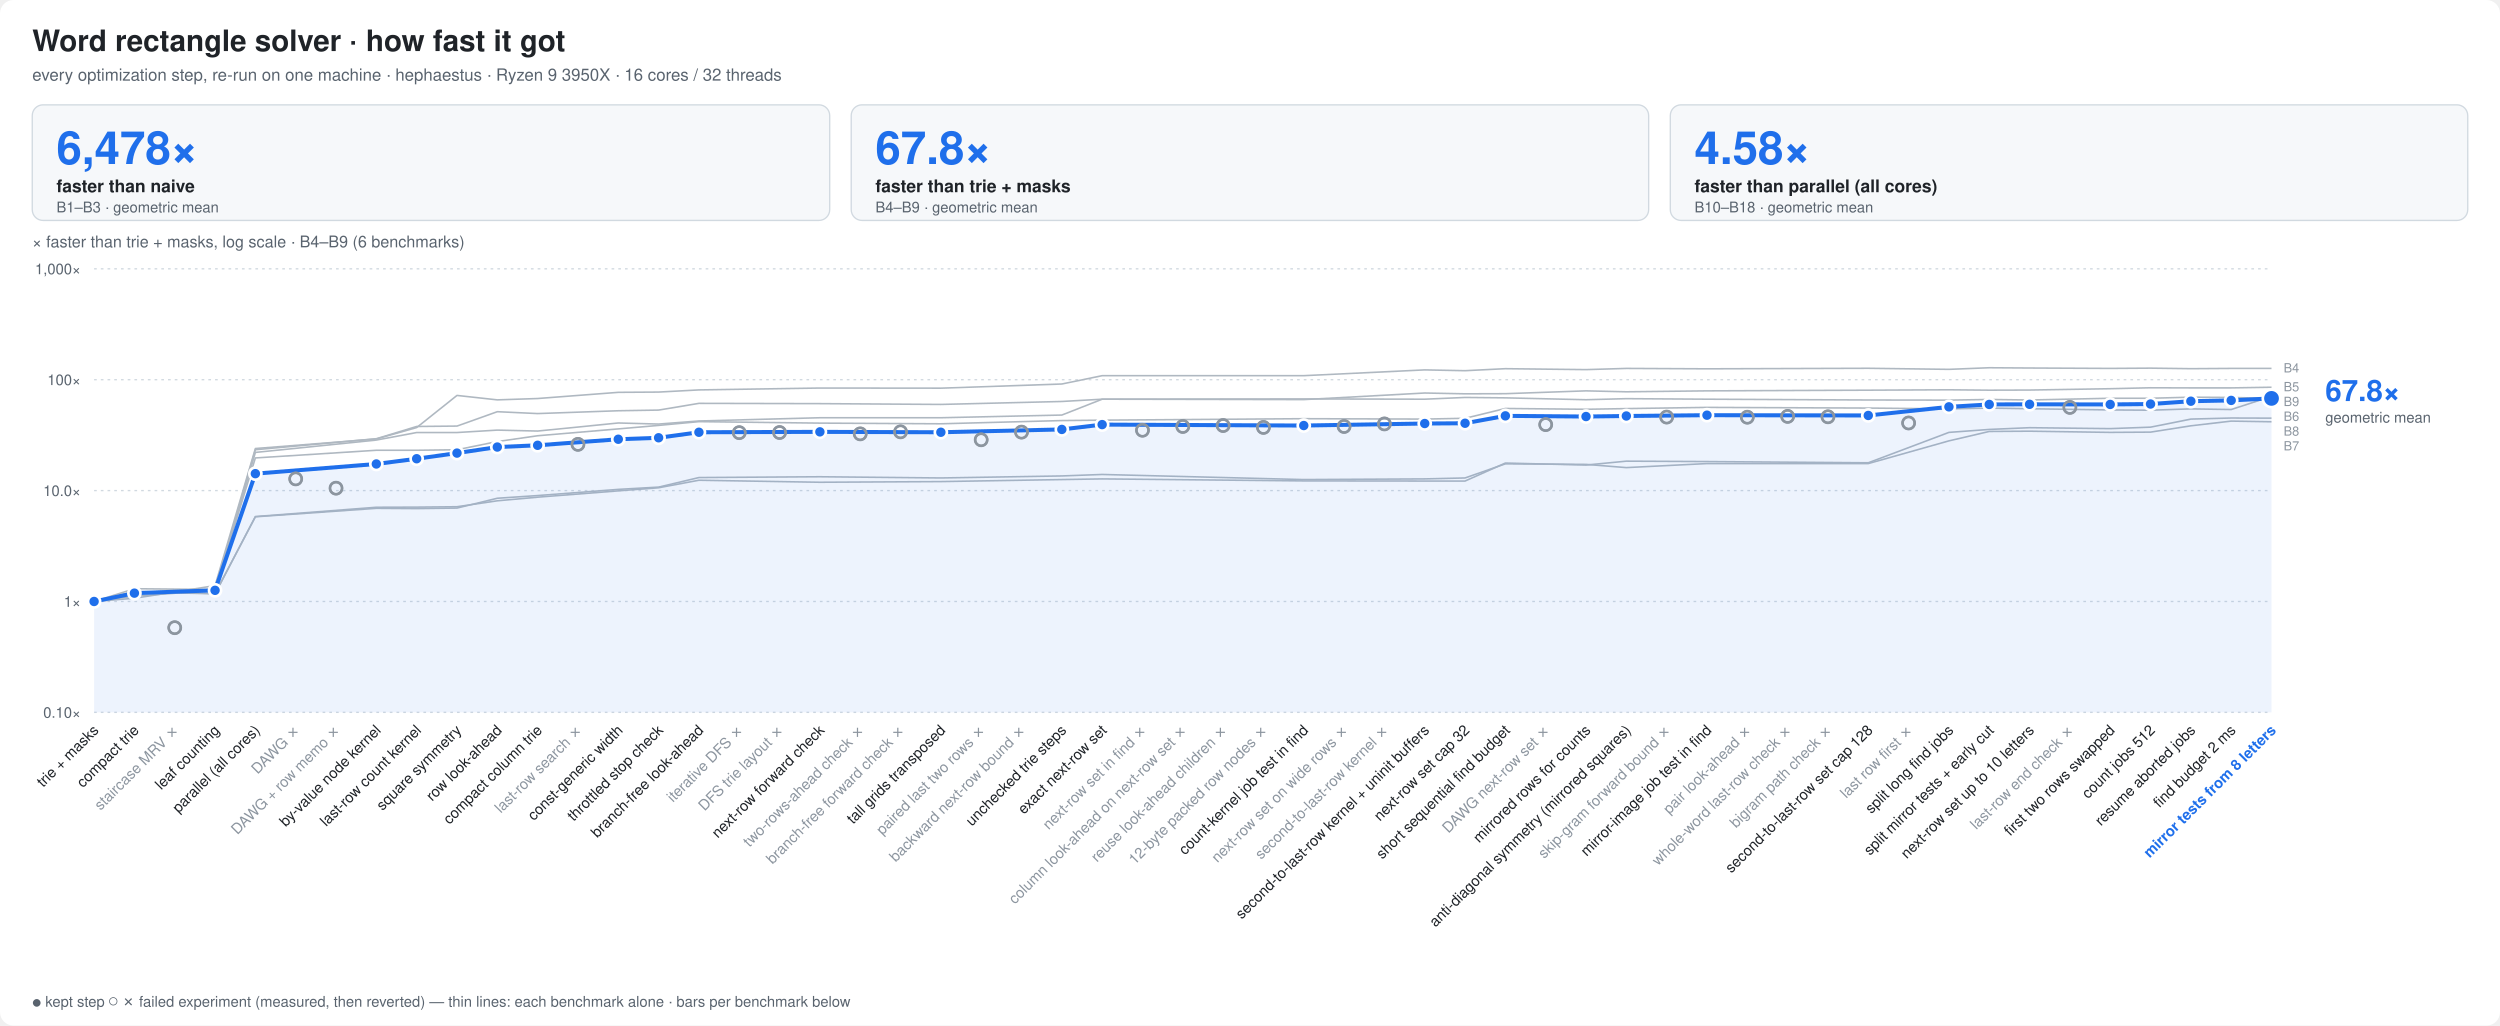
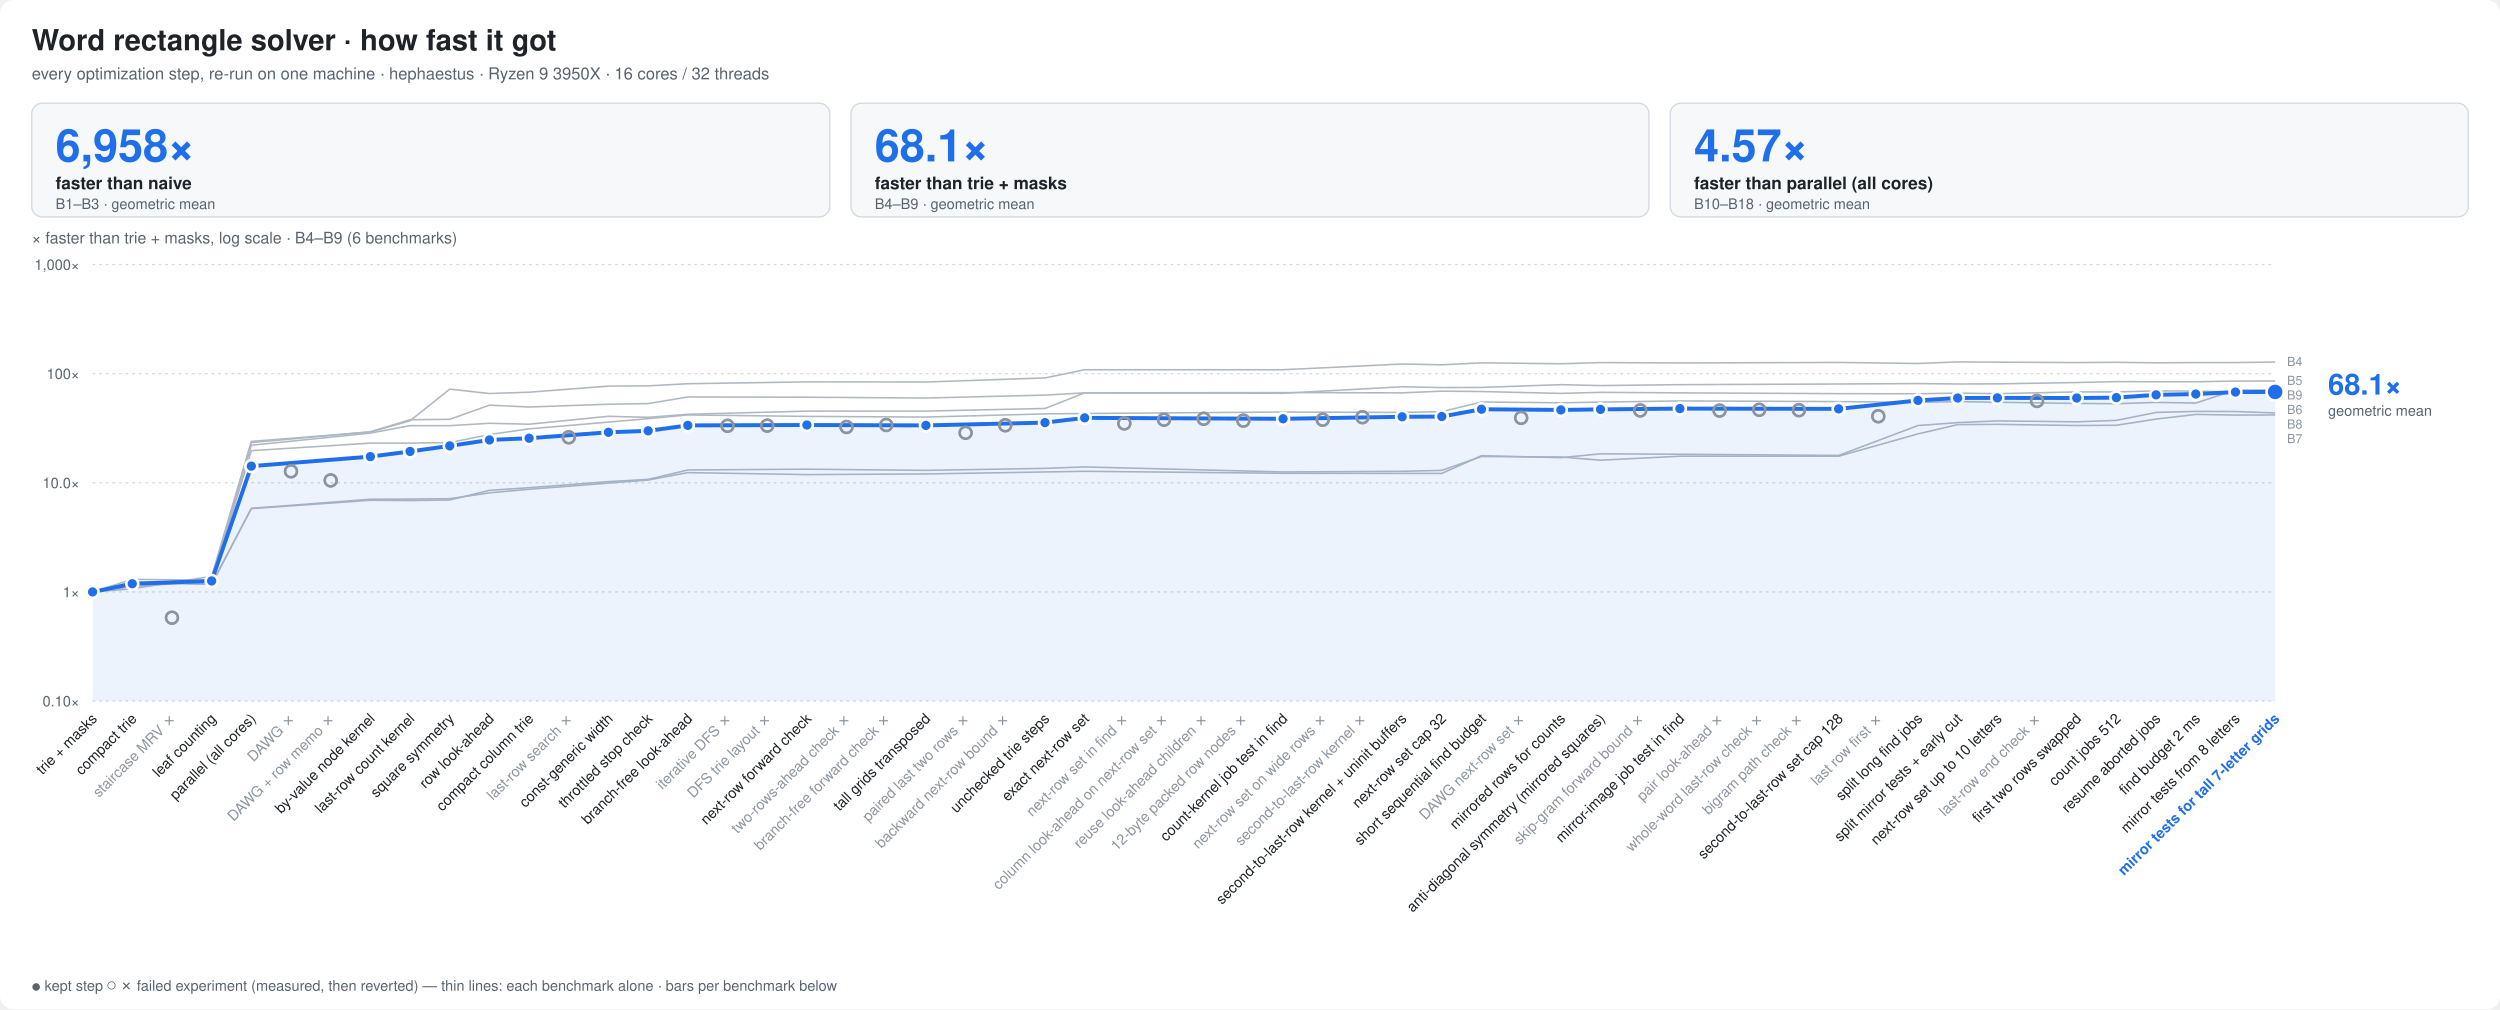
- <svg xmlns="http://www.w3.org/2000/svg" width="1860" height="763" viewBox="0 0 1860 763" font-family="ui-sans-serif,-apple-system,Segoe UI,Helvetica,Arial,sans-serif">
+ <svg xmlns="http://www.w3.org/2000/svg" width="1890" height="763" viewBox="0 0 1890 763" font-family="ui-sans-serif,-apple-system,Segoe UI,Helvetica,Arial,sans-serif">
  <style>
  .bg{fill:#ffffff} .t{fill:#1f2328} .m{fill:#59636e} .g{stroke:#d1d9e0}
  .bar{fill:#8fb8de} .best{fill:#1f6feb} .x{fill:#1a7f37;font-weight:600}
  .fail{fill:url(#hatch)} .hs{stroke:#afb8c1} .hb{fill:#eaeef2} .f{fill:#cf222e;font-weight:600}
  .ft{fill:#8c959f} .cur{fill:#1f6feb;font-weight:700}
  .ln{stroke:#1f6feb;fill:none} .lnf{fill:#1f6feb} .ctx{stroke:#afb8c1;fill:none} .ring{stroke:#ffffff}
  .fx{stroke:#8c959f;fill:none} .area{fill:#1f6feb;fill-opacity:.08} .tile{fill:#f6f8fa;stroke:#d1d9e0}
  .big{fill:#1f6feb;font-weight:800}
  .s2{stroke:#eb6834;fill:none} .s2f{fill:#eb6834} .s3{stroke:#1baf7a;fill:none} .s3f{fill:#1baf7a}
  @media (prefers-color-scheme: dark){
    .s2{stroke:#d95926} .s2f{fill:#d95926} .s3{stroke:#199e70} .s3f{fill:#199e70}
    .bg{fill:#0d1117} .t{fill:#e6edf3} .m{fill:#9198a1} .g{stroke:#30363d}
    .bar{fill:#2f5f8f} .best{fill:#4493f8} .x{fill:#3fb950}
    .hs{stroke:#484f58} .hb{fill:#21262d} .f{fill:#f85149} .ft{fill:#6e7681} .cur{fill:#4493f8}
    .ln{stroke:#4493f8} .lnf{fill:#4493f8} .ctx{stroke:#484f58} .ring{stroke:#0d1117}
    .fx{stroke:#6e7681} .area{fill:#4493f8;fill-opacity:.10} .tile{fill:#161b22;stroke:#30363d} .big{fill:#4493f8}
  }
</style>
-   <rect class="bg" width="1860" height="763" rx="10" />
+   <rect class="bg" width="1890" height="763" rx="10" />
  <text class="t" x="24" y="38" font-size="22" font-weight="800">Word rectangle solver · how fast it got</text>
  <text class="m" x="24" y="60" font-size="12.5">every optimization step, re-run on one machine · hephaestus · Ryzen 9 3950X · 16 cores / 32 threads</text>
-   <rect class="tile" x="24.0" y="78" width="593.3" height="86" rx="8" />
-   <text class="big" x="42.0" y="122" font-size="34">6,478×</text>
+   <rect class="tile" x="24.0" y="78" width="603.3" height="86" rx="8" />
+   <text class="big" x="42.0" y="122" font-size="34">6,958×</text>
  <text class="t" x="42.0" y="143" font-size="13" font-weight="600">faster than naive</text>
  <text class="m" x="42.0" y="158" font-size="11">B1–B3 · geometric mean</text>
-   <rect class="tile" x="633.3" y="78" width="593.3" height="86" rx="8" />
-   <text class="big" x="651.3" y="122" font-size="34">67.8×</text>
-   <text class="t" x="651.3" y="143" font-size="13" font-weight="600">faster than trie + masks</text>
-   <text class="m" x="651.3" y="158" font-size="11">B4–B9 · geometric mean</text>
-   <rect class="tile" x="1242.7" y="78" width="593.3" height="86" rx="8" />
-   <text class="big" x="1260.7" y="122" font-size="34">4.58×</text>
-   <text class="t" x="1260.7" y="143" font-size="13" font-weight="600">faster than parallel (all cores)</text>
-   <text class="m" x="1260.7" y="158" font-size="11">B10–B18 · geometric mean</text>
-   <line class="g" x1="70" x2="1690" y1="530.0" y2="530.0" stroke-dasharray="2 3" />
+   <rect class="tile" x="643.3" y="78" width="603.3" height="86" rx="8" />
+   <text class="big" x="661.3" y="122" font-size="34">68.1×</text>
+   <text class="t" x="661.3" y="143" font-size="13" font-weight="600">faster than trie + masks</text>
+   <text class="m" x="661.3" y="158" font-size="11">B4–B9 · geometric mean</text>
+   <rect class="tile" x="1262.7" y="78" width="603.3" height="86" rx="8" />
+   <text class="big" x="1280.7" y="122" font-size="34">4.57×</text>
+   <text class="t" x="1280.7" y="143" font-size="13" font-weight="600">faster than parallel (all cores)</text>
+   <text class="m" x="1280.7" y="158" font-size="11">B10–B18 · geometric mean</text>
+   <line class="g" x1="70" x2="1720" y1="530.0" y2="530.0" stroke-dasharray="2 3" />
  <text class="m" x="60" y="534.0" font-size="11" text-anchor="end">0.10×</text>
-   <line class="g" x1="70" x2="1690" y1="447.5" y2="447.5" stroke-dasharray="2 3" />
+   <line class="g" x1="70" x2="1720" y1="447.5" y2="447.5" stroke-dasharray="2 3" />
  <text class="m" x="60" y="451.5" font-size="11" text-anchor="end">1×</text>
-   <line class="g" x1="70" x2="1690" y1="365.0" y2="365.0" stroke-dasharray="2 3" />
+   <line class="g" x1="70" x2="1720" y1="365.0" y2="365.0" stroke-dasharray="2 3" />
  <text class="m" x="60" y="369.0" font-size="11" text-anchor="end">10.0×</text>
-   <line class="g" x1="70" x2="1690" y1="282.5" y2="282.5" stroke-dasharray="2 3" />
+   <line class="g" x1="70" x2="1720" y1="282.5" y2="282.5" stroke-dasharray="2 3" />
  <text class="m" x="60" y="286.5" font-size="11" text-anchor="end">100×</text>
-   <line class="g" x1="70" x2="1690" y1="200.0" y2="200.0" stroke-dasharray="2 3" />
+   <line class="g" x1="70" x2="1720" y1="200.0" y2="200.0" stroke-dasharray="2 3" />
  <text class="m" x="60" y="204.0" font-size="11" text-anchor="end">1,000×</text>
  <text class="m" x="24" y="184" font-size="12">× faster than trie + masks, log scale · B4–B9 (6 benchmarks)</text>
-   <polyline class="ctx" points="70.0,447.5 100.0,445.1 160.0,435.7 190.0,333.7 280.0,326.6 310.0,318.1 340.0,294.2 370.0,297.5 400.0,296.5 460.0,291.9 490.0,291.7 520.0,290.1 610.0,288.7 700.0,288.8 790.0,285.7 820.0,279.5 970.0,279.5 1060.0,275.2 1090.0,275.8 1120.0,274.3 1180.0,275.0 1210.0,274.1 1270.0,274.4 1390.0,274.0 1450.0,274.8 1480.0,273.6 1510.0,273.8 1570.0,274.1 1600.0,273.9 1630.0,274.3 1660.0,274.1 1690.0,274.1" stroke-width="1.2" stroke-linejoin="round" />
-   <polyline class="ctx" points="70.0,447.5 100.0,443.5 160.0,439.2 190.0,336.6 280.0,327.4 310.0,321.8 340.0,321.8 370.0,320.0 400.0,320.7 460.0,314.7 490.0,315.5 520.0,313.2 610.0,310.8 700.0,310.8 790.0,308.8 820.0,297.0 970.0,297.3 1060.0,292.4 1090.0,293.0 1120.0,292.9 1180.0,290.8 1210.0,291.5 1270.0,290.8 1390.0,290.3 1450.0,290.0 1480.0,290.3 1510.0,290.2 1570.0,289.2 1600.0,288.5 1630.0,288.6 1660.0,288.6 1690.0,288.1" stroke-width="1.2" stroke-linejoin="round" />
-   <polyline class="ctx" points="70.0,447.5 100.0,440.9 160.0,438.5 190.0,334.6 280.0,326.4 310.0,317.3 340.0,317.0 370.0,306.3 400.0,307.7 460.0,305.6 490.0,305.1 520.0,300.1 610.0,300.3 700.0,300.9 790.0,298.7 820.0,297.0 970.0,296.8 1060.0,297.0 1090.0,295.7 1120.0,296.0 1180.0,297.4 1210.0,296.6 1270.0,297.0 1390.0,297.6 1450.0,297.7 1480.0,297.2 1510.0,297.6 1570.0,296.3 1600.0,296.3 1630.0,295.5 1660.0,295.7 1690.0,296.4" stroke-width="1.2" stroke-linejoin="round" />
-   <polyline class="ctx" points="70.0,447.5 100.0,440.0 160.0,441.6 190.0,384.5 280.0,378.2 310.0,378.4 340.0,378.0 370.0,370.7 400.0,368.7 460.0,364.1 490.0,362.4 520.0,355.3 610.0,354.7 700.0,355.6 790.0,354.1 820.0,353.0 970.0,356.8 1060.0,356.3 1090.0,355.6 1120.0,345.1 1180.0,345.5 1210.0,347.9 1270.0,344.9 1390.0,344.9 1450.0,328.0 1480.0,321.0 1510.0,320.8 1570.0,321.7 1600.0,321.5 1630.0,316.8 1660.0,313.3 1690.0,313.8" stroke-width="1.2" stroke-linejoin="round" />
-   <polyline class="ctx" points="70.0,447.5 100.0,440.4 160.0,441.8 190.0,384.3 280.0,377.4 310.0,377.3 340.0,377.0 370.0,372.6 400.0,369.9 460.0,365.2 490.0,362.9 520.0,357.3 610.0,358.8 700.0,358.3 790.0,356.8 820.0,356.3 970.0,357.8 1060.0,357.9 1090.0,357.9 1120.0,344.5 1180.0,346.0 1210.0,343.1 1270.0,343.4 1390.0,344.3 1450.0,321.7 1480.0,319.5 1510.0,318.2 1570.0,318.9 1600.0,317.8 1630.0,311.8 1660.0,311.0 1690.0,311.1" stroke-width="1.2" stroke-linejoin="round" />
-   <polyline class="ctx" points="70.0,447.5 100.0,438.0 160.0,438.6 190.0,340.7 280.0,335.0 310.0,335.0 340.0,334.6 370.0,328.5 400.0,324.2 460.0,319.1 490.0,316.5 520.0,313.7 610.0,314.8 700.0,315.3 790.0,312.9 820.0,312.6 970.0,311.5 1060.0,311.8 1090.0,311.2 1120.0,303.9 1180.0,304.5 1210.0,304.0 1270.0,303.1 1390.0,303.6 1450.0,304.2 1480.0,303.6 1510.0,304.1 1570.0,305.0 1600.0,305.2 1630.0,304.2 1660.0,304.7 1690.0,294.9" stroke-width="1.2" stroke-linejoin="round" />
-   <text class="ft" x="1699.0" y="277.1" font-size="9.5">B4</text>
-   <text class="ft" x="1699.0" y="291.1" font-size="9.5">B5</text>
-   <text class="ft" x="1699.0" y="302.1" font-size="9.5">B9</text>
-   <text class="ft" x="1699.0" y="313.1" font-size="9.5">B6</text>
-   <text class="ft" x="1699.0" y="324.1" font-size="9.5">B8</text>
-   <text class="ft" x="1699.0" y="335.1" font-size="9.5">B7</text>
-   <polygon class="area" points="70.0,530 70.0,447.5 100.0,441.3 160.0,439.2 190.0,352.4 280.0,345.2 310.0,341.3 340.0,337.1 370.0,332.6 400.0,331.3 460.0,326.8 490.0,325.7 520.0,321.6 610.0,321.3 700.0,321.6 790.0,319.5 820.0,315.9 970.0,316.6 1060.0,315.1 1090.0,314.9 1120.0,309.4 1180.0,309.9 1210.0,309.5 1270.0,308.9 1390.0,309.1 1450.0,302.7 1480.0,300.9 1510.0,300.8 1570.0,300.9 1600.0,300.6 1630.0,298.5 1660.0,297.9 1690.0,296.4 1690.0,530" />
-   <polyline class="ln" points="70.0,447.5 100.0,441.3 160.0,439.2 190.0,352.4 280.0,345.2 310.0,341.3 340.0,337.1 370.0,332.6 400.0,331.3 460.0,326.8 490.0,325.7 520.0,321.6 610.0,321.3 700.0,321.6 790.0,319.5 820.0,315.9 970.0,316.6 1060.0,315.1 1090.0,314.9 1120.0,309.4 1180.0,309.9 1210.0,309.5 1270.0,308.9 1390.0,309.1 1450.0,302.7 1480.0,300.9 1510.0,300.8 1570.0,300.9 1600.0,300.6 1630.0,298.5 1660.0,297.9 1690.0,296.4" stroke-width="3" stroke-linejoin="round" stroke-linecap="round" />
+   <polyline class="ctx" points="70.0,447.5 100.0,445.1 160.0,435.7 190.0,333.7 280.0,326.6 310.0,318.1 340.0,294.2 370.0,297.5 400.0,296.5 460.0,291.9 490.0,291.7 520.0,290.1 610.0,288.7 700.0,288.8 790.0,285.7 820.0,279.5 970.0,279.5 1060.0,275.2 1090.0,275.8 1120.0,274.3 1180.0,275.0 1210.0,274.1 1270.0,274.4 1390.0,274.0 1450.0,274.8 1480.0,273.6 1510.0,273.8 1570.0,274.1 1600.0,273.9 1630.0,274.3 1660.0,274.1 1690.0,274.1 1720.0,273.7" stroke-width="1.2" stroke-linejoin="round" />
+   <polyline class="ctx" points="70.0,447.5 100.0,443.5 160.0,439.2 190.0,336.6 280.0,327.4 310.0,321.8 340.0,321.8 370.0,320.0 400.0,320.7 460.0,314.7 490.0,315.5 520.0,313.2 610.0,310.8 700.0,310.8 790.0,308.8 820.0,297.0 970.0,297.3 1060.0,292.4 1090.0,293.0 1120.0,292.9 1180.0,290.8 1210.0,291.5 1270.0,290.8 1390.0,290.3 1450.0,290.0 1480.0,290.3 1510.0,290.2 1570.0,289.2 1600.0,288.5 1630.0,288.6 1660.0,288.6 1690.0,288.1 1720.0,288.0" stroke-width="1.2" stroke-linejoin="round" />
+   <polyline class="ctx" points="70.0,447.5 100.0,440.9 160.0,438.5 190.0,334.6 280.0,326.4 310.0,317.3 340.0,317.0 370.0,306.3 400.0,307.7 460.0,305.6 490.0,305.1 520.0,300.1 610.0,300.3 700.0,300.9 790.0,298.7 820.0,297.0 970.0,296.8 1060.0,297.0 1090.0,295.7 1120.0,296.0 1180.0,297.4 1210.0,296.6 1270.0,297.0 1390.0,297.6 1450.0,297.7 1480.0,297.2 1510.0,297.6 1570.0,296.3 1600.0,296.3 1630.0,295.5 1660.0,295.7 1690.0,296.4 1720.0,295.4" stroke-width="1.2" stroke-linejoin="round" />
+   <polyline class="ctx" points="70.0,447.5 100.0,440.0 160.0,441.6 190.0,384.5 280.0,378.2 310.0,378.4 340.0,378.0 370.0,370.7 400.0,368.7 460.0,364.1 490.0,362.4 520.0,355.3 610.0,354.7 700.0,355.6 790.0,354.1 820.0,353.0 970.0,356.8 1060.0,356.3 1090.0,355.6 1120.0,345.1 1180.0,345.5 1210.0,347.9 1270.0,344.9 1390.0,344.9 1450.0,328.0 1480.0,321.0 1510.0,320.8 1570.0,321.7 1600.0,321.5 1630.0,316.8 1660.0,313.3 1690.0,313.8 1720.0,313.7" stroke-width="1.2" stroke-linejoin="round" />
+   <polyline class="ctx" points="70.0,447.5 100.0,440.4 160.0,441.8 190.0,384.3 280.0,377.4 310.0,377.3 340.0,377.0 370.0,372.6 400.0,369.9 460.0,365.2 490.0,362.9 520.0,357.3 610.0,358.8 700.0,358.3 790.0,356.8 820.0,356.3 970.0,357.8 1060.0,357.9 1090.0,357.9 1120.0,344.5 1180.0,346.0 1210.0,343.1 1270.0,343.4 1390.0,344.3 1450.0,321.7 1480.0,319.5 1510.0,318.2 1570.0,318.9 1600.0,317.8 1630.0,311.8 1660.0,311.0 1690.0,311.1 1720.0,312.2" stroke-width="1.2" stroke-linejoin="round" />
+   <polyline class="ctx" points="70.0,447.5 100.0,438.0 160.0,438.6 190.0,340.7 280.0,335.0 310.0,335.0 340.0,334.6 370.0,328.5 400.0,324.2 460.0,319.1 490.0,316.5 520.0,313.7 610.0,314.8 700.0,315.3 790.0,312.9 820.0,312.6 970.0,311.5 1060.0,311.8 1090.0,311.2 1120.0,303.9 1180.0,304.5 1210.0,304.0 1270.0,303.1 1390.0,303.6 1450.0,304.2 1480.0,303.6 1510.0,304.1 1570.0,305.0 1600.0,305.2 1630.0,304.2 1660.0,304.7 1690.0,294.9 1720.0,294.7" stroke-width="1.2" stroke-linejoin="round" />
+   <text class="ft" x="1729.0" y="276.7" font-size="9.5">B4</text>
+   <text class="ft" x="1729.0" y="291.0" font-size="9.5">B5</text>
+   <text class="ft" x="1729.0" y="302.0" font-size="9.5">B9</text>
+   <text class="ft" x="1729.0" y="313.0" font-size="9.5">B6</text>
+   <text class="ft" x="1729.0" y="324.0" font-size="9.5">B8</text>
+   <text class="ft" x="1729.0" y="335.0" font-size="9.5">B7</text>
+   <polygon class="area" points="70.0,530 70.0,447.5 100.0,441.3 160.0,439.2 190.0,352.4 280.0,345.2 310.0,341.3 340.0,337.1 370.0,332.6 400.0,331.3 460.0,326.8 490.0,325.7 520.0,321.6 610.0,321.3 700.0,321.6 790.0,319.5 820.0,315.9 970.0,316.6 1060.0,315.1 1090.0,314.9 1120.0,309.4 1180.0,309.9 1210.0,309.5 1270.0,308.9 1390.0,309.1 1450.0,302.7 1480.0,300.9 1510.0,300.8 1570.0,300.9 1600.0,300.6 1630.0,298.5 1660.0,297.9 1690.0,296.4 1720.0,296.3 1720.0,530" />
+   <polyline class="ln" points="70.0,447.5 100.0,441.3 160.0,439.2 190.0,352.4 280.0,345.2 310.0,341.3 340.0,337.1 370.0,332.6 400.0,331.3 460.0,326.8 490.0,325.7 520.0,321.6 610.0,321.3 700.0,321.6 790.0,319.5 820.0,315.9 970.0,316.6 1060.0,315.1 1090.0,314.9 1120.0,309.4 1180.0,309.9 1210.0,309.5 1270.0,308.9 1390.0,309.1 1450.0,302.7 1480.0,300.9 1510.0,300.8 1570.0,300.9 1600.0,300.6 1630.0,298.5 1660.0,297.9 1690.0,296.4 1720.0,296.3" stroke-width="3" stroke-linejoin="round" stroke-linecap="round" />
  <circle class="lnf ring" cx="70.0" cy="447.5" r="4.5" stroke-width="2" />
  <circle class="lnf ring" cx="100.0" cy="441.3" r="4.5" stroke-width="2" />
  <circle class="fx ring" cx="130.0" cy="467.0" r="4.5" stroke-width="2" fill="none" />
  <circle class="fx" cx="130.0" cy="467.0" r="4.5" stroke-width="1.6" />
  <circle class="lnf ring" cx="160.0" cy="439.2" r="4.5" stroke-width="2" />
  <circle class="lnf ring" cx="190.0" cy="352.4" r="4.5" stroke-width="2" />
  <circle class="fx ring" cx="220.0" cy="356.3" r="4.5" stroke-width="2" fill="none" />
  <circle class="fx" cx="220.0" cy="356.3" r="4.5" stroke-width="1.6" />
  <circle class="fx ring" cx="250.0" cy="363.2" r="4.5" stroke-width="2" fill="none" />
  <circle class="fx" cx="250.0" cy="363.2" r="4.5" stroke-width="1.6" />
  <circle class="lnf ring" cx="280.0" cy="345.2" r="4.5" stroke-width="2" />
  <circle class="lnf ring" cx="310.0" cy="341.3" r="4.5" stroke-width="2" />
  <circle class="lnf ring" cx="340.0" cy="337.1" r="4.5" stroke-width="2" />
  <circle class="lnf ring" cx="370.0" cy="332.6" r="4.5" stroke-width="2" />
  <circle class="lnf ring" cx="400.0" cy="331.3" r="4.5" stroke-width="2" />
  <circle class="fx ring" cx="430.0" cy="330.6" r="4.5" stroke-width="2" fill="none" />
  <circle class="fx" cx="430.0" cy="330.6" r="4.5" stroke-width="1.6" />
  <circle class="lnf ring" cx="460.0" cy="326.8" r="4.5" stroke-width="2" />
  <circle class="lnf ring" cx="490.0" cy="325.7" r="4.5" stroke-width="2" />
  <circle class="lnf ring" cx="520.0" cy="321.6" r="4.5" stroke-width="2" />
  <circle class="fx ring" cx="550.0" cy="321.9" r="4.5" stroke-width="2" fill="none" />
  <circle class="fx" cx="550.0" cy="321.9" r="4.5" stroke-width="1.6" />
  <circle class="fx ring" cx="580.0" cy="321.8" r="4.5" stroke-width="2" fill="none" />
  <circle class="fx" cx="580.0" cy="321.8" r="4.5" stroke-width="1.6" />
  <circle class="lnf ring" cx="610.0" cy="321.3" r="4.5" stroke-width="2" />
  <circle class="fx ring" cx="640.0" cy="322.8" r="4.5" stroke-width="2" fill="none" />
  <circle class="fx" cx="640.0" cy="322.8" r="4.5" stroke-width="1.6" />
  <circle class="fx ring" cx="670.0" cy="321.3" r="4.5" stroke-width="2" fill="none" />
  <circle class="fx" cx="670.0" cy="321.3" r="4.5" stroke-width="1.6" />
  <circle class="lnf ring" cx="700.0" cy="321.6" r="4.5" stroke-width="2" />
  <circle class="fx ring" cx="730.0" cy="327.2" r="4.5" stroke-width="2" fill="none" />
  <circle class="fx" cx="730.0" cy="327.2" r="4.5" stroke-width="1.6" />
  <circle class="fx ring" cx="760.0" cy="321.5" r="4.5" stroke-width="2" fill="none" />
  <circle class="fx" cx="760.0" cy="321.5" r="4.5" stroke-width="1.6" />
  <circle class="lnf ring" cx="790.0" cy="319.5" r="4.5" stroke-width="2" />
  <circle class="lnf ring" cx="820.0" cy="315.9" r="4.5" stroke-width="2" />
  <circle class="fx ring" cx="850.0" cy="320.1" r="4.5" stroke-width="2" fill="none" />
  <circle class="fx" cx="850.0" cy="320.1" r="4.5" stroke-width="1.6" />
  <circle class="fx ring" cx="880.0" cy="317.3" r="4.5" stroke-width="2" fill="none" />
  <circle class="fx" cx="880.0" cy="317.3" r="4.5" stroke-width="1.6" />
  <circle class="fx ring" cx="910.0" cy="316.6" r="4.5" stroke-width="2" fill="none" />
  <circle class="fx" cx="910.0" cy="316.6" r="4.5" stroke-width="1.6" />
  <circle class="fx ring" cx="940.0" cy="318.0" r="4.5" stroke-width="2" fill="none" />
  <circle class="fx" cx="940.0" cy="318.0" r="4.5" stroke-width="1.6" />
  <circle class="lnf ring" cx="970.0" cy="316.6" r="4.5" stroke-width="2" />
  <circle class="fx ring" cx="1000.0" cy="317.3" r="4.5" stroke-width="2" fill="none" />
  <circle class="fx" cx="1000.0" cy="317.3" r="4.5" stroke-width="1.6" />
  <circle class="fx ring" cx="1030.0" cy="315.4" r="4.5" stroke-width="2" fill="none" />
  <circle class="fx" cx="1030.0" cy="315.4" r="4.5" stroke-width="1.6" />
  <circle class="lnf ring" cx="1060.0" cy="315.1" r="4.5" stroke-width="2" />
  <circle class="lnf ring" cx="1090.0" cy="314.9" r="4.5" stroke-width="2" />
  <circle class="lnf ring" cx="1120.0" cy="309.4" r="4.5" stroke-width="2" />
  <circle class="fx ring" cx="1150.0" cy="315.9" r="4.5" stroke-width="2" fill="none" />
  <circle class="fx" cx="1150.0" cy="315.9" r="4.5" stroke-width="1.6" />
  <circle class="lnf ring" cx="1180.0" cy="309.9" r="4.5" stroke-width="2" />
  <circle class="lnf ring" cx="1210.0" cy="309.5" r="4.5" stroke-width="2" />
  <circle class="fx ring" cx="1240.0" cy="310.3" r="4.5" stroke-width="2" fill="none" />
  <circle class="fx" cx="1240.0" cy="310.3" r="4.5" stroke-width="1.6" />
  <circle class="lnf ring" cx="1270.0" cy="308.9" r="4.5" stroke-width="2" />
  <circle class="fx ring" cx="1300.0" cy="310.4" r="4.5" stroke-width="2" fill="none" />
  <circle class="fx" cx="1300.0" cy="310.4" r="4.5" stroke-width="1.6" />
  <circle class="fx ring" cx="1330.0" cy="309.8" r="4.5" stroke-width="2" fill="none" />
  <circle class="fx" cx="1330.0" cy="309.8" r="4.5" stroke-width="1.6" />
  <circle class="fx ring" cx="1360.0" cy="310.1" r="4.5" stroke-width="2" fill="none" />
  <circle class="fx" cx="1360.0" cy="310.1" r="4.5" stroke-width="1.6" />
  <circle class="lnf ring" cx="1390.0" cy="309.1" r="4.5" stroke-width="2" />
  <circle class="fx ring" cx="1420.0" cy="314.7" r="4.5" stroke-width="2" fill="none" />
  <circle class="fx" cx="1420.0" cy="314.7" r="4.5" stroke-width="1.6" />
  <circle class="lnf ring" cx="1450.0" cy="302.7" r="4.5" stroke-width="2" />
  <circle class="lnf ring" cx="1480.0" cy="300.9" r="4.5" stroke-width="2" />
  <circle class="lnf ring" cx="1510.0" cy="300.8" r="4.5" stroke-width="2" />
  <circle class="fx ring" cx="1540.0" cy="303.1" r="4.5" stroke-width="2" fill="none" />
  <circle class="fx" cx="1540.0" cy="303.1" r="4.5" stroke-width="1.6" />
  <circle class="lnf ring" cx="1570.0" cy="300.9" r="4.5" stroke-width="2" />
  <circle class="lnf ring" cx="1600.0" cy="300.6" r="4.5" stroke-width="2" />
  <circle class="lnf ring" cx="1630.0" cy="298.5" r="4.5" stroke-width="2" />
  <circle class="lnf ring" cx="1660.0" cy="297.9" r="4.5" stroke-width="2" />
-   <circle class="lnf ring" cx="1690.0" cy="296.4" r="6.5" stroke-width="2" />
-   <text class="big" x="1730.0" y="298.4" font-size="22">67.8×</text>
-   <text class="m" x="1730.0" y="314.4" font-size="11">geometric mean</text>
+   <circle class="lnf ring" cx="1690.0" cy="296.4" r="4.5" stroke-width="2" />
+   <circle class="lnf ring" cx="1720.0" cy="296.3" r="6.5" stroke-width="2" />
+   <text class="big" x="1760.0" y="298.3" font-size="22">68.1×</text>
+   <text class="m" x="1760.0" y="314.3" font-size="11">geometric mean</text>
  <text class="t" font-size="11" text-anchor="end" transform="translate(74.0,544) rotate(-45)">trie + masks</text>
  <text class="t" font-size="11" text-anchor="end" transform="translate(104.0,544) rotate(-45)">compact trie</text>
  <text class="ft" font-size="11" text-anchor="end" transform="translate(134.0,544) rotate(-45)">staircase MRV ✗</text>
  <text class="t" font-size="11" text-anchor="end" transform="translate(164.0,544) rotate(-45)">leaf counting</text>
  <text class="t" font-size="11" text-anchor="end" transform="translate(194.0,544) rotate(-45)">parallel (all cores)</text>
  <text class="ft" font-size="11" text-anchor="end" transform="translate(224.0,544) rotate(-45)">DAWG ✗</text>
  <text class="ft" font-size="11" text-anchor="end" transform="translate(254.0,544) rotate(-45)">DAWG + row memo ✗</text>
  <text class="t" font-size="11" text-anchor="end" transform="translate(284.0,544) rotate(-45)">by-value node kernel</text>
  <text class="t" font-size="11" text-anchor="end" transform="translate(314.0,544) rotate(-45)">last-row count kernel</text>
  <text class="t" font-size="11" text-anchor="end" transform="translate(344.0,544) rotate(-45)">square symmetry</text>
  <text class="t" font-size="11" text-anchor="end" transform="translate(374.0,544) rotate(-45)">row look-ahead</text>
  <text class="t" font-size="11" text-anchor="end" transform="translate(404.0,544) rotate(-45)">compact column trie</text>
  <text class="ft" font-size="11" text-anchor="end" transform="translate(434.0,544) rotate(-45)">last-row search ✗</text>
  <text class="t" font-size="11" text-anchor="end" transform="translate(464.0,544) rotate(-45)">const-generic width</text>
  <text class="t" font-size="11" text-anchor="end" transform="translate(494.0,544) rotate(-45)">throttled stop check</text>
  <text class="t" font-size="11" text-anchor="end" transform="translate(524.0,544) rotate(-45)">branch-free look-ahead</text>
  <text class="ft" font-size="11" text-anchor="end" transform="translate(554.0,544) rotate(-45)">iterative DFS ✗</text>
  <text class="ft" font-size="11" text-anchor="end" transform="translate(584.0,544) rotate(-45)">DFS trie layout ✗</text>
  <text class="t" font-size="11" text-anchor="end" transform="translate(614.0,544) rotate(-45)">next-row forward check</text>
  <text class="ft" font-size="11" text-anchor="end" transform="translate(644.0,544) rotate(-45)">two-rows-ahead check ✗</text>
  <text class="ft" font-size="11" text-anchor="end" transform="translate(674.0,544) rotate(-45)">branch-free forward check ✗</text>
  <text class="t" font-size="11" text-anchor="end" transform="translate(704.0,544) rotate(-45)">tall grids transposed</text>
  <text class="ft" font-size="11" text-anchor="end" transform="translate(734.0,544) rotate(-45)">paired last two rows ✗</text>
  <text class="ft" font-size="11" text-anchor="end" transform="translate(764.0,544) rotate(-45)">backward next-row bound ✗</text>
  <text class="t" font-size="11" text-anchor="end" transform="translate(794.0,544) rotate(-45)">unchecked trie steps</text>
  <text class="t" font-size="11" text-anchor="end" transform="translate(824.0,544) rotate(-45)">exact next-row set</text>
  <text class="ft" font-size="11" text-anchor="end" transform="translate(854.0,544) rotate(-45)">next-row set in find ✗</text>
  <text class="ft" font-size="11" text-anchor="end" transform="translate(884.0,544) rotate(-45)">column look-ahead on next-row set ✗</text>
  <text class="ft" font-size="11" text-anchor="end" transform="translate(914.0,544) rotate(-45)">reuse look-ahead children ✗</text>
  <text class="ft" font-size="11" text-anchor="end" transform="translate(944.0,544) rotate(-45)">12-byte packed row nodes ✗</text>
  <text class="t" font-size="11" text-anchor="end" transform="translate(974.0,544) rotate(-45)">count-kernel job test in find</text>
  <text class="ft" font-size="11" text-anchor="end" transform="translate(1004.0,544) rotate(-45)">next-row set on wide rows ✗</text>
  <text class="ft" font-size="11" text-anchor="end" transform="translate(1034.0,544) rotate(-45)">second-to-last-row kernel ✗</text>
  <text class="t" font-size="11" text-anchor="end" transform="translate(1064.0,544) rotate(-45)">second-to-last-row kernel + uninit buffers</text>
  <text class="t" font-size="11" text-anchor="end" transform="translate(1094.0,544) rotate(-45)">next-row set cap 32</text>
  <text class="t" font-size="11" text-anchor="end" transform="translate(1124.0,544) rotate(-45)">short sequential find budget</text>
  <text class="ft" font-size="11" text-anchor="end" transform="translate(1154.0,544) rotate(-45)">DAWG next-row set ✗</text>
  <text class="t" font-size="11" text-anchor="end" transform="translate(1184.0,544) rotate(-45)">mirrored rows for counts</text>
  <text class="t" font-size="11" text-anchor="end" transform="translate(1214.0,544) rotate(-45)">anti-diagonal symmetry (mirrored squares)</text>
  <text class="ft" font-size="11" text-anchor="end" transform="translate(1244.0,544) rotate(-45)">skip-gram forward bound ✗</text>
  <text class="t" font-size="11" text-anchor="end" transform="translate(1274.0,544) rotate(-45)">mirror-image job test in find</text>
  <text class="ft" font-size="11" text-anchor="end" transform="translate(1304.0,544) rotate(-45)">pair look-ahead ✗</text>
  <text class="ft" font-size="11" text-anchor="end" transform="translate(1334.0,544) rotate(-45)">whole-word last-row check ✗</text>
  <text class="ft" font-size="11" text-anchor="end" transform="translate(1364.0,544) rotate(-45)">bigram path check ✗</text>
  <text class="t" font-size="11" text-anchor="end" transform="translate(1394.0,544) rotate(-45)">second-to-last-row set cap 128</text>
  <text class="ft" font-size="11" text-anchor="end" transform="translate(1424.0,544) rotate(-45)">last row first ✗</text>
  <text class="t" font-size="11" text-anchor="end" transform="translate(1454.0,544) rotate(-45)">split long find jobs</text>
  <text class="t" font-size="11" text-anchor="end" transform="translate(1484.0,544) rotate(-45)">split mirror tests + early cut</text>
  <text class="t" font-size="11" text-anchor="end" transform="translate(1514.0,544) rotate(-45)">next-row set up to 10 letters</text>
  <text class="ft" font-size="11" text-anchor="end" transform="translate(1544.0,544) rotate(-45)">last-row end check ✗</text>
  <text class="t" font-size="11" text-anchor="end" transform="translate(1574.0,544) rotate(-45)">first two rows swapped</text>
  <text class="t" font-size="11" text-anchor="end" transform="translate(1604.0,544) rotate(-45)">count jobs 512</text>
  <text class="t" font-size="11" text-anchor="end" transform="translate(1634.0,544) rotate(-45)">resume aborted jobs</text>
  <text class="t" font-size="11" text-anchor="end" transform="translate(1664.0,544) rotate(-45)">find budget 2 ms</text>
-   <text class="cur" font-size="11" text-anchor="end" transform="translate(1694.0,544) rotate(-45)">mirror tests from 8 letters</text>
+   <text class="t" font-size="11" text-anchor="end" transform="translate(1694.0,544) rotate(-45)">mirror tests from 8 letters</text>
+   <text class="cur" font-size="11" text-anchor="end" transform="translate(1724.0,544) rotate(-45)">mirror tests for tall 7-letter grids</text>
  <text class="m" x="24" y="749" font-size="11">● kept step   ○ ✗ failed experiment (measured, then reverted)   — thin lines: each benchmark alone · bars per benchmark below</text>
</svg>
